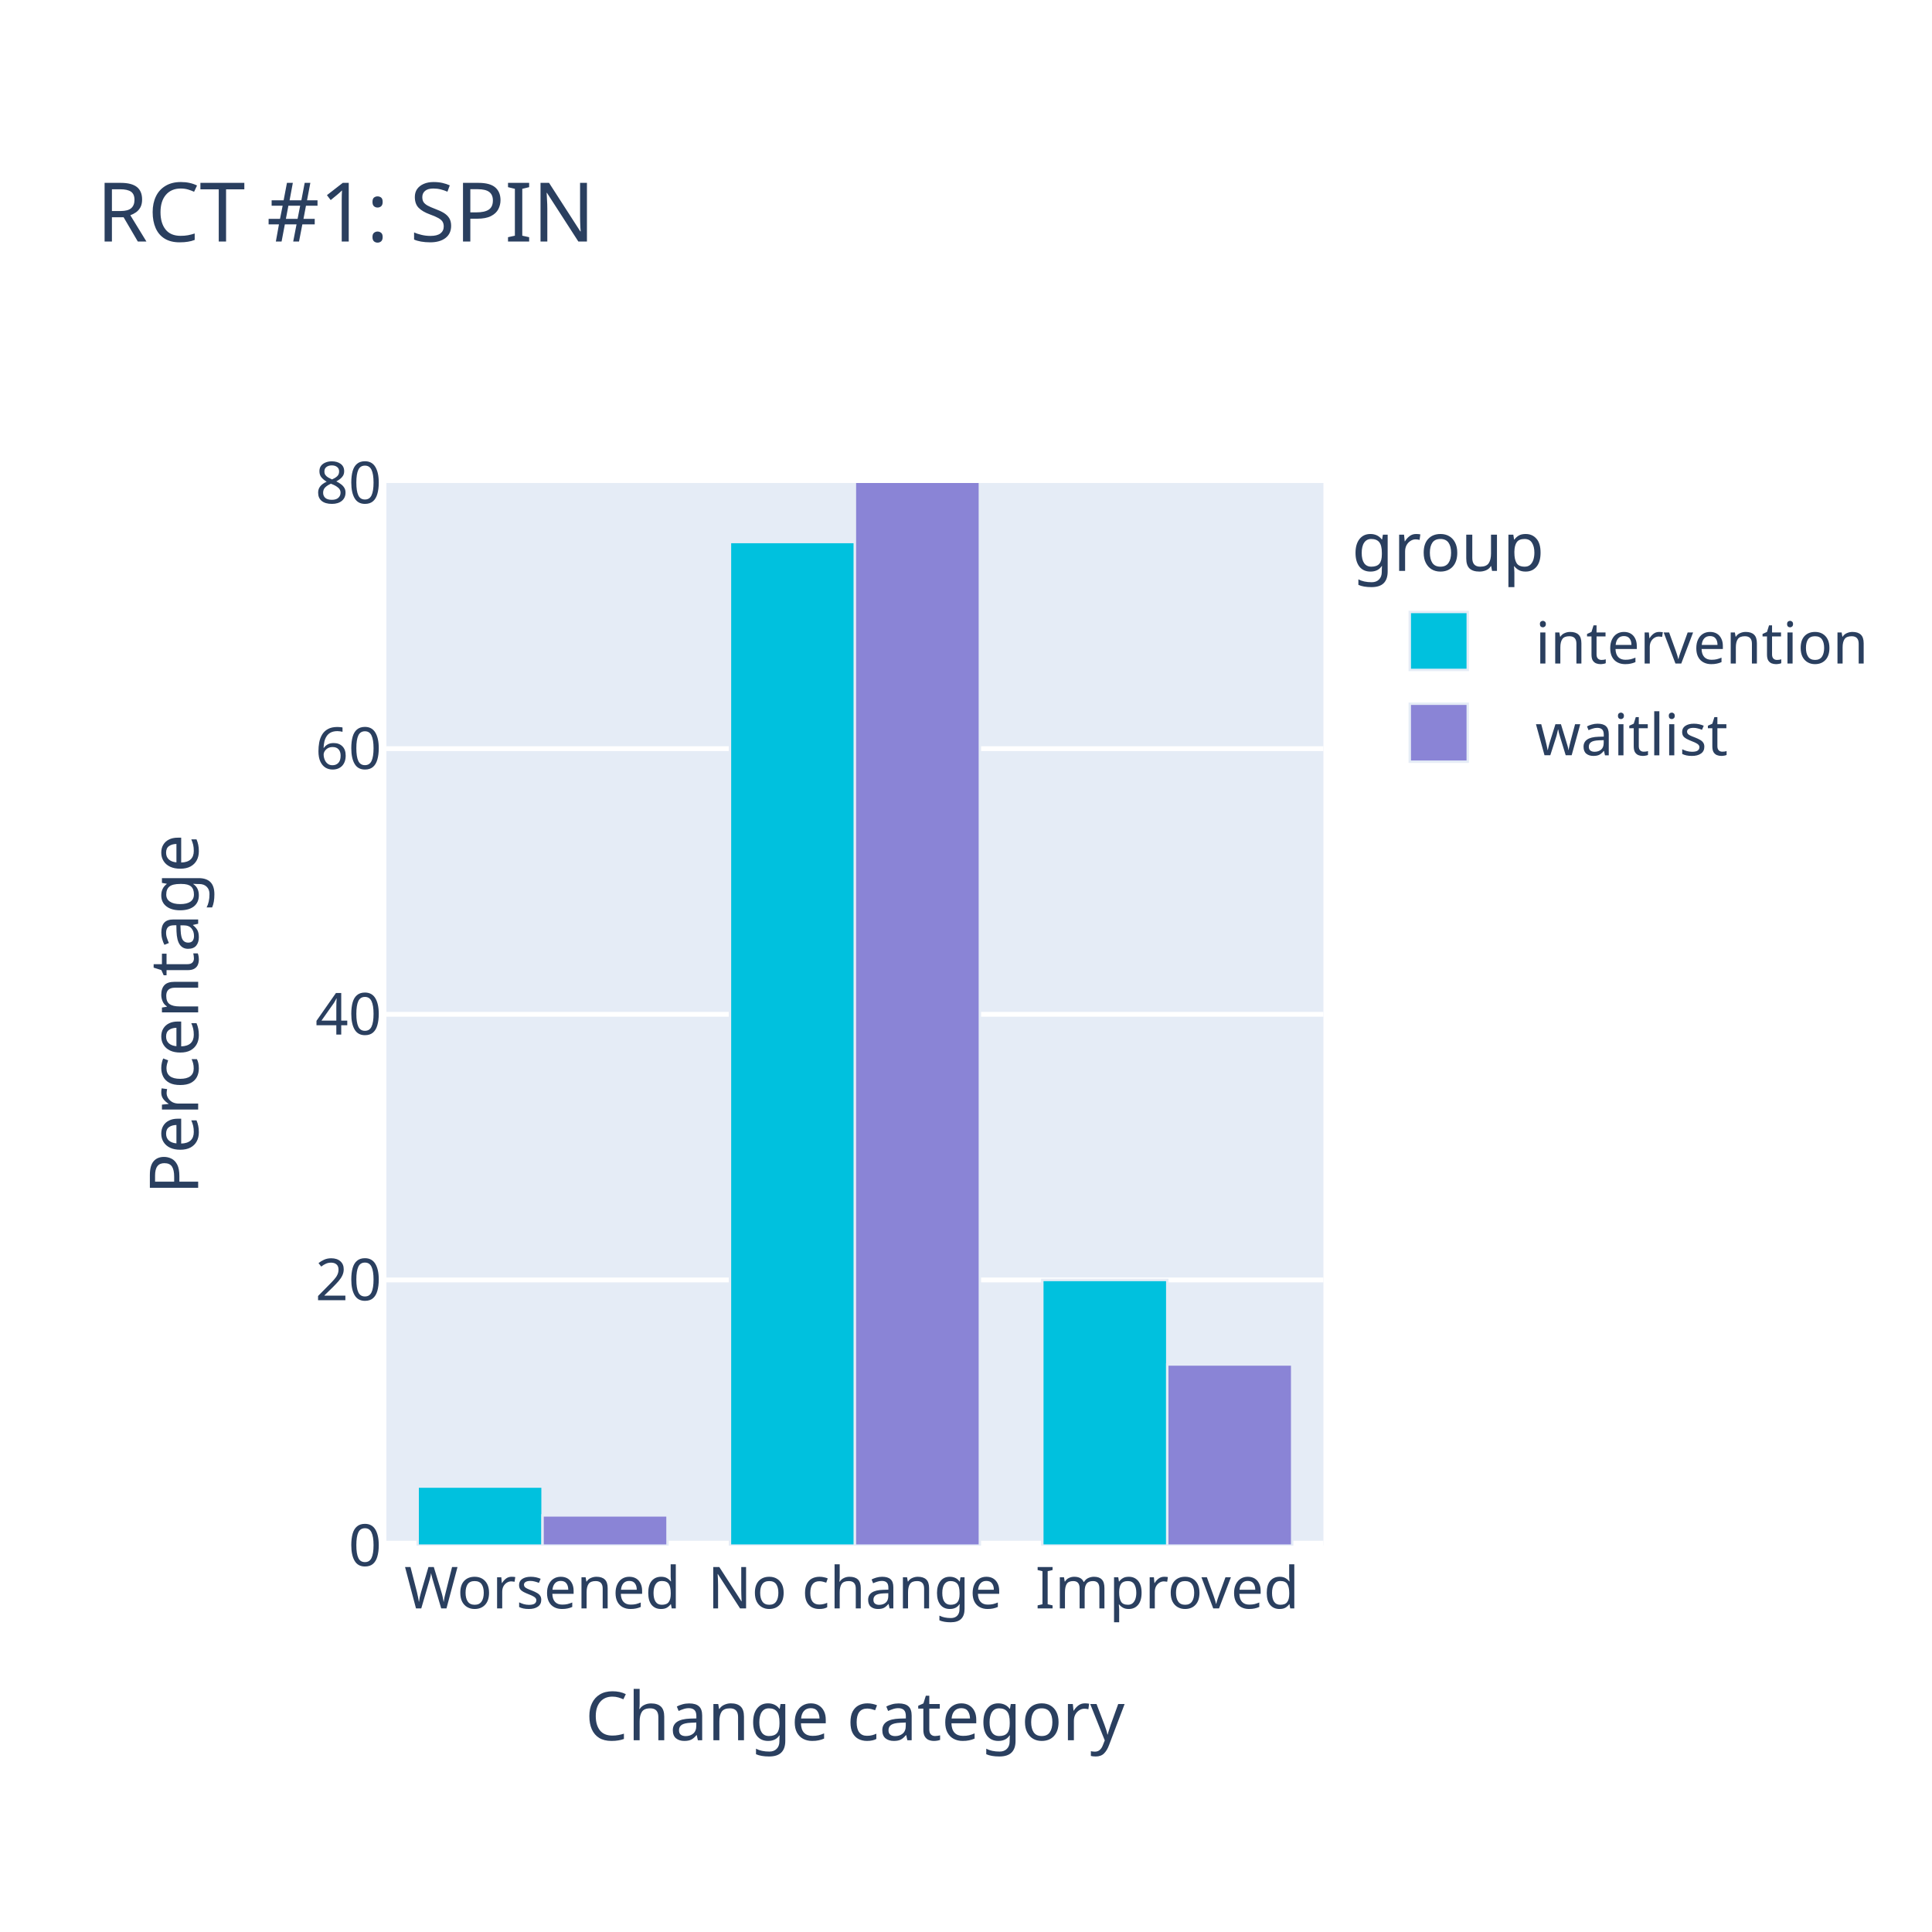
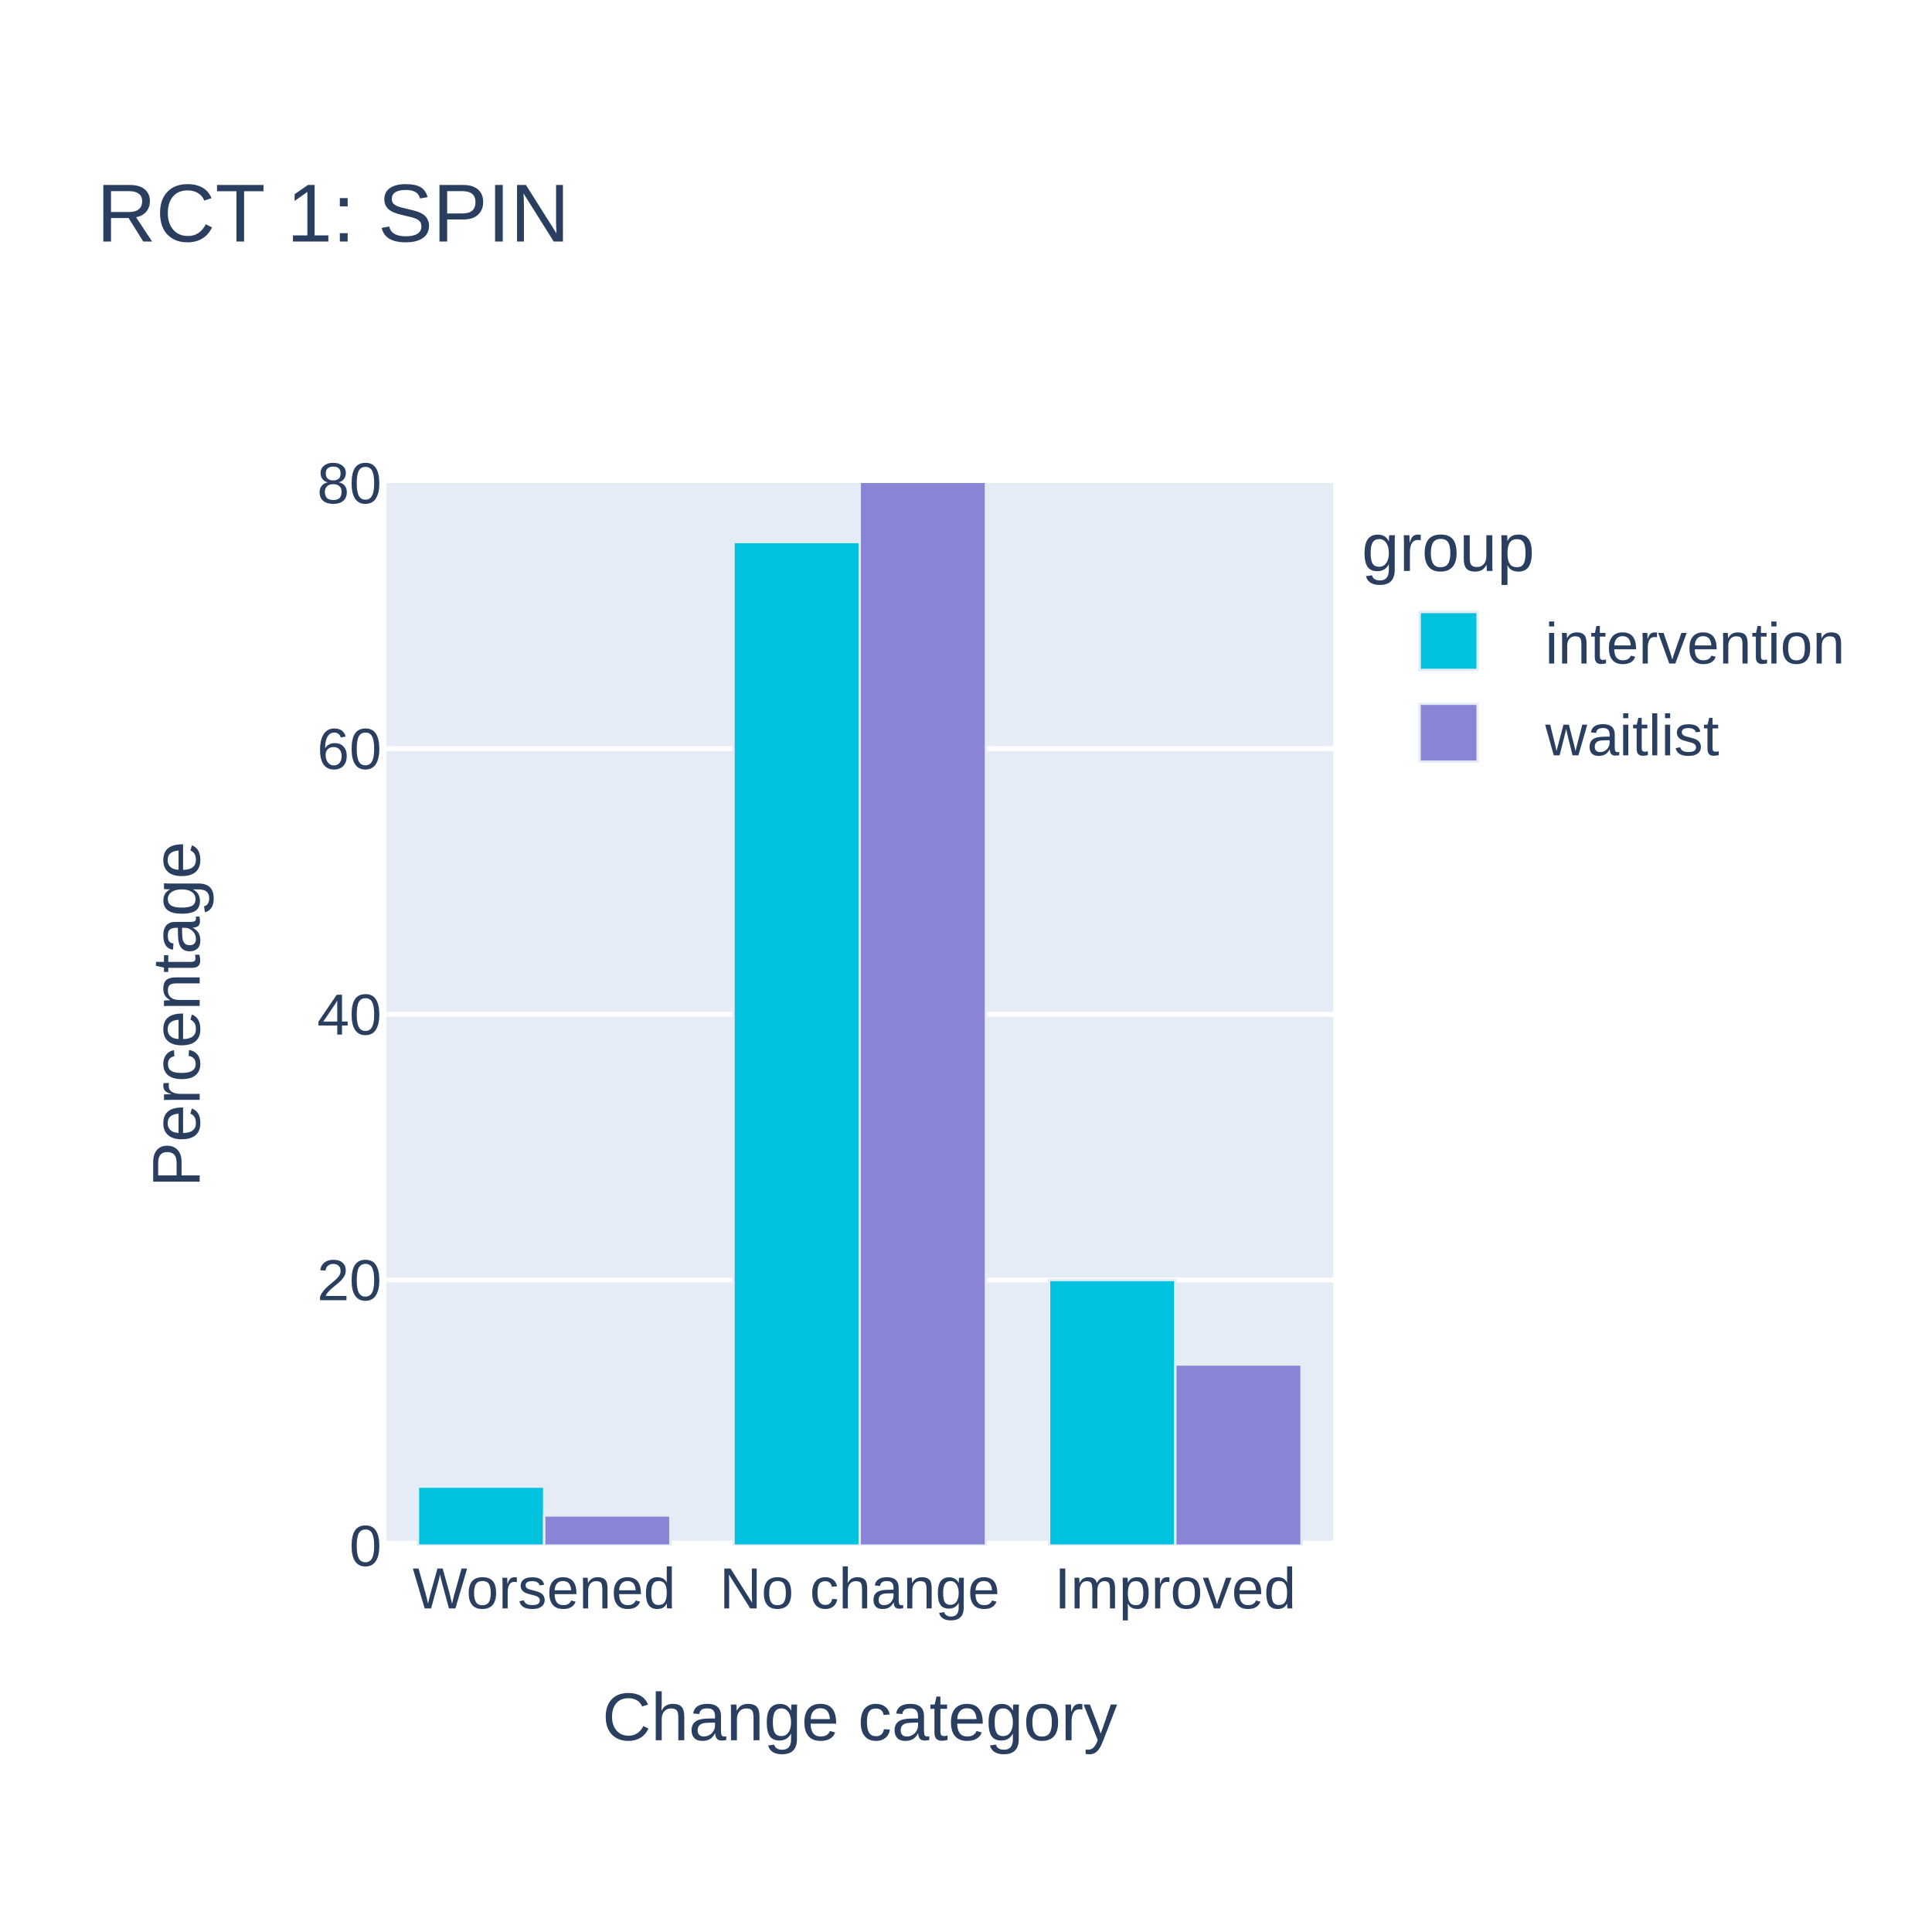
- <svg xmlns="http://www.w3.org/2000/svg" class="main-svg" width="400" height="400" viewBox="0 0 400 400" style="">
+ <svg xmlns="http://www.w3.org/2000/svg" class="main-svg" width="400" height="400" style="" viewBox="0 0 400 400">
  <rect x="0" y="0" width="400" height="400" style="fill: rgb(255, 255, 255); fill-opacity: 1;" />
-   <defs id="defs-7182a5">
+   <defs id="defs-079525">
    <g class="clips">
-       <clipPath id="clip7182a5xyplot" class="plotclip">
-         <rect width="194" height="220" />
+       <clipPath id="clip079525xyplot" class="plotclip">
+         <rect width="196" height="220" />
      </clipPath>
-       <clipPath class="axesclip" id="clip7182a5x">
-         <rect x="80" y="0" width="194" height="400" />
+       <clipPath class="axesclip" id="clip079525x">
+         <rect x="80" y="0" width="196" height="400" />
      </clipPath>
-       <clipPath class="axesclip" id="clip7182a5y">
+       <clipPath class="axesclip" id="clip079525y">
        <rect x="0" y="100" width="400" height="220" />
      </clipPath>
-       <clipPath class="axesclip" id="clip7182a5xy">
-         <rect x="80" y="100" width="194" height="220" />
+       <clipPath class="axesclip" id="clip079525xy">
+         <rect x="80" y="100" width="196" height="220" />
      </clipPath>
    </g>
    <g class="gradients" />
    <g class="patterns" />
  </defs>
  <g class="bglayer">
-     <rect class="bg" x="80" y="100" width="194" height="220" style="fill: rgb(229, 236, 246); fill-opacity: 1; stroke-width: 0;" />
+     <rect class="bg" x="80" y="100" width="196" height="220" style="fill: rgb(229, 236, 246); fill-opacity: 1; stroke-width: 0;" />
  </g>
  <g class="layer-below">
    <g class="imagelayer" />
    <g class="shapelayer" />
  </g>
  <g class="cartesianlayer">
    <g class="subplot xy">
      <g class="layer-subplot">
        <g class="shapelayer" />
        <g class="imagelayer" />
      </g>
      <g class="minor-gridlayer">
        <g class="x" />
        <g class="y" />
      </g>
      <g class="gridlayer">
        <g class="x" />
        <g class="y">
-           <path class="ygrid crisp" transform="translate(0,265)" d="M80,0h194" style="stroke: rgb(255, 255, 255); stroke-opacity: 1; stroke-width: 1px;" />
-           <path class="ygrid crisp" transform="translate(0,210)" d="M80,0h194" style="stroke: rgb(255, 255, 255); stroke-opacity: 1; stroke-width: 1px;" />
-           <path class="ygrid crisp" transform="translate(0,155)" d="M80,0h194" style="stroke: rgb(255, 255, 255); stroke-opacity: 1; stroke-width: 1px;" />
+           <path class="ygrid crisp" transform="translate(0,265)" d="M80,0h196" style="stroke: rgb(255, 255, 255); stroke-opacity: 1; stroke-width: 1px;" />
+           <path class="ygrid crisp" transform="translate(0,210)" d="M80,0h196" style="stroke: rgb(255, 255, 255); stroke-opacity: 1; stroke-width: 1px;" />
+           <path class="ygrid crisp" transform="translate(0,155)" d="M80,0h196" style="stroke: rgb(255, 255, 255); stroke-opacity: 1; stroke-width: 1px;" />
        </g>
      </g>
      <g class="zerolinelayer">
-         <path class="yzl zl crisp" transform="translate(0,320)" d="M80,0h194" style="stroke: rgb(255, 255, 255); stroke-opacity: 1; stroke-width: 2px;" />
+         <path class="yzl zl crisp" transform="translate(0,320)" d="M80,0h196" style="stroke: rgb(255, 255, 255); stroke-opacity: 1; stroke-width: 2px;" />
      </g>
      <path class="xlines-below" />
      <path class="ylines-below" />
      <g class="overlines-below" />
      <g class="xaxislayer-below" />
      <g class="yaxislayer-below" />
      <g class="overaxes-below" />
-       <g class="plot" transform="translate(80,100)" clip-path="url(#clip7182a5xyplot)">
+       <g class="plot" transform="translate(80,100)" clip-path="url(#clip079525xyplot)">
        <g class="barlayer mlayer">
          <g class="trace bars" style="opacity: 1;">
            <g class="points">
              <g class="point">
-                 <path d="M135.8,220V165H161.67V220Z" style="vector-effect: none; opacity: 1; stroke-width: 0.5px; fill: rgb(0, 193, 222); fill-opacity: 1; stroke: rgb(229, 236, 246); stroke-opacity: 1;" />
+                 <path d="M137.2,220V165H163.33V220Z" style="vector-effect: none; opacity: 1; stroke-width: 0.5px; fill: rgb(0, 193, 222); fill-opacity: 1; stroke: rgb(229, 236, 246); stroke-opacity: 1;" />
              </g>
              <g class="point">
-                 <path d="M71.13,220V12.22H97V220Z" style="vector-effect: none; opacity: 1; stroke-width: 0.5px; fill: rgb(0, 193, 222); fill-opacity: 1; stroke: rgb(229, 236, 246); stroke-opacity: 1;" />
+                 <path d="M71.87,220V12.22H98V220Z" style="vector-effect: none; opacity: 1; stroke-width: 0.5px; fill: rgb(0, 193, 222); fill-opacity: 1; stroke: rgb(229, 236, 246); stroke-opacity: 1;" />
              </g>
              <g class="point">
-                 <path d="M6.47,220V207.78H32.33V220Z" style="vector-effect: none; opacity: 1; stroke-width: 0.5px; fill: rgb(0, 193, 222); fill-opacity: 1; stroke: rgb(229, 236, 246); stroke-opacity: 1;" />
+                 <path d="M6.53,220V207.78H32.67V220Z" style="vector-effect: none; opacity: 1; stroke-width: 0.5px; fill: rgb(0, 193, 222); fill-opacity: 1; stroke: rgb(229, 236, 246); stroke-opacity: 1;" />
              </g>
            </g>
          </g>
          <g class="trace bars" style="opacity: 1;">
            <g class="points">
              <g class="point">
-                 <path d="M161.67,220V182.5H187.53V220Z" style="vector-effect: none; opacity: 1; stroke-width: 0.5px; fill: rgb(138, 132, 214); fill-opacity: 1; stroke: rgb(229, 236, 246); stroke-opacity: 1;" />
+                 <path d="M163.33,220V182.5H189.47V220Z" style="vector-effect: none; opacity: 1; stroke-width: 0.5px; fill: rgb(138, 132, 214); fill-opacity: 1; stroke: rgb(229, 236, 246); stroke-opacity: 1;" />
              </g>
              <g class="point">
-                 <path d="M97,220V-11.25H122.87V220Z" style="vector-effect: none; opacity: 1; stroke-width: 0.5px; fill: rgb(138, 132, 214); fill-opacity: 1; stroke: rgb(229, 236, 246); stroke-opacity: 1;" />
+                 <path d="M98,220V-11.25H124.13V220Z" style="vector-effect: none; opacity: 1; stroke-width: 0.5px; fill: rgb(138, 132, 214); fill-opacity: 1; stroke: rgb(229, 236, 246); stroke-opacity: 1;" />
              </g>
              <g class="point">
-                 <path d="M32.33,220V213.75H58.2V220Z" style="vector-effect: none; opacity: 1; stroke-width: 0.5px; fill: rgb(138, 132, 214); fill-opacity: 1; stroke: rgb(229, 236, 246); stroke-opacity: 1;" />
+                 <path d="M32.67,220V213.75H58.8V220Z" style="vector-effect: none; opacity: 1; stroke-width: 0.5px; fill: rgb(138, 132, 214); fill-opacity: 1; stroke: rgb(229, 236, 246); stroke-opacity: 1;" />
              </g>
            </g>
          </g>
        </g>
      </g>
      <g class="overplot" />
      <path class="xlines-above crisp" d="M0,0" style="fill: none;" />
      <path class="ylines-above crisp" d="M0,0" style="fill: none;" />
      <g class="overlines-above" />
      <g class="xaxislayer-above">
        <g class="xtick">
-           <text text-anchor="middle" x="0" y="333" transform="translate(112.33,0)" style="font-family: Geomanist; font-size: 12px; fill: rgb(42, 63, 95); fill-opacity: 1; white-space: pre; opacity: 1;">Worsened</text>
+           <text text-anchor="middle" x="0" y="333" transform="translate(112.67,0)" style="font-family: Arial; font-size: 12px; fill: rgb(42, 63, 95); fill-opacity: 1; white-space: pre; opacity: 1;">Worsened</text>
        </g>
        <g class="xtick">
-           <text text-anchor="middle" x="0" y="333" transform="translate(177,0)" style="font-family: Geomanist; font-size: 12px; fill: rgb(42, 63, 95); fill-opacity: 1; white-space: pre; opacity: 1;">No change</text>
+           <text text-anchor="middle" x="0" y="333" transform="translate(178,0)" style="font-family: Arial; font-size: 12px; fill: rgb(42, 63, 95); fill-opacity: 1; white-space: pre; opacity: 1;">No change</text>
        </g>
        <g class="xtick">
-           <text text-anchor="middle" x="0" y="333" transform="translate(241.67,0)" style="font-family: Geomanist; font-size: 12px; fill: rgb(42, 63, 95); fill-opacity: 1; white-space: pre; opacity: 1;">Improved</text>
+           <text text-anchor="middle" x="0" y="333" transform="translate(243.33,0)" style="font-family: Arial; font-size: 12px; fill: rgb(42, 63, 95); fill-opacity: 1; white-space: pre; opacity: 1;">Improved</text>
        </g>
      </g>
      <g class="yaxislayer-above">
        <g class="ytick">
-           <text text-anchor="end" x="79" y="4.2" transform="translate(0,320)" style="font-family: Geomanist; font-size: 12px; fill: rgb(42, 63, 95); fill-opacity: 1; white-space: pre; opacity: 1;">0</text>
+           <text text-anchor="end" x="79" y="4.2" transform="translate(0,320)" style="font-family: Arial; font-size: 12px; fill: rgb(42, 63, 95); fill-opacity: 1; white-space: pre; opacity: 1;">0</text>
        </g>
        <g class="ytick">
-           <text text-anchor="end" x="79" y="4.2" style="font-family: Geomanist; font-size: 12px; fill: rgb(42, 63, 95); fill-opacity: 1; white-space: pre; opacity: 1;" transform="translate(0,265)">20</text>
+           <text text-anchor="end" x="79" y="4.2" style="font-family: Arial; font-size: 12px; fill: rgb(42, 63, 95); fill-opacity: 1; white-space: pre; opacity: 1;" transform="translate(0,265)">20</text>
        </g>
        <g class="ytick">
-           <text text-anchor="end" x="79" y="4.2" style="font-family: Geomanist; font-size: 12px; fill: rgb(42, 63, 95); fill-opacity: 1; white-space: pre; opacity: 1;" transform="translate(0,210)">40</text>
+           <text text-anchor="end" x="79" y="4.2" style="font-family: Arial; font-size: 12px; fill: rgb(42, 63, 95); fill-opacity: 1; white-space: pre; opacity: 1;" transform="translate(0,210)">40</text>
        </g>
        <g class="ytick">
-           <text text-anchor="end" x="79" y="4.2" style="font-family: Geomanist; font-size: 12px; fill: rgb(42, 63, 95); fill-opacity: 1; white-space: pre; opacity: 1;" transform="translate(0,155)">60</text>
+           <text text-anchor="end" x="79" y="4.2" style="font-family: Arial; font-size: 12px; fill: rgb(42, 63, 95); fill-opacity: 1; white-space: pre; opacity: 1;" transform="translate(0,155)">60</text>
        </g>
        <g class="ytick">
-           <text text-anchor="end" x="79" y="4.2" style="font-family: Geomanist; font-size: 12px; fill: rgb(42, 63, 95); fill-opacity: 1; white-space: pre; opacity: 1;" transform="translate(0,100)">80</text>
+           <text text-anchor="end" x="79" y="4.2" style="font-family: Arial; font-size: 12px; fill: rgb(42, 63, 95); fill-opacity: 1; white-space: pre; opacity: 1;" transform="translate(0,100)">80</text>
        </g>
      </g>
      <g class="overaxes-above" />
    </g>
  </g>
  <g class="polarlayer" />
  <g class="smithlayer" />
  <g class="ternarylayer" />
  <g class="geolayer" />
  <g class="funnelarealayer" />
  <g class="pielayer" />
  <g class="iciclelayer" />
  <g class="treemaplayer" />
  <g class="sunburstlayer" />
  <g class="glimages" />
-   <defs id="topdefs-7182a5">
+   <defs id="topdefs-079525">
    <g class="clips" />
-     <clipPath id="legend7182a5">
-       <rect width="110" height="67" x="0" y="0" />
+     <clipPath id="legend079525">
+       <rect width="108" height="67" x="0" y="0" />
    </clipPath>
  </defs>
  <g class="layer-above">
    <g class="imagelayer" />
    <g class="shapelayer" />
  </g>
  <g class="infolayer">
-     <g class="legend" pointer-events="all" transform="translate(277.88,100)">
-       <rect class="bg" shape-rendering="crispEdges" width="110" height="67" x="0" y="0" style="stroke: rgb(68, 68, 68); stroke-opacity: 1; fill: rgb(255, 255, 255); fill-opacity: 1; stroke-width: 0px;" />
-       <g class="scrollbox" transform="" clip-path="url(#legend7182a5)">
-         <text class="legendtitletext" text-anchor="start" x="2" y="18.2" style="font-family: Geomanist; font-size: 14px; fill: rgb(42, 63, 95); fill-opacity: 1; white-space: pre;">group</text>
+     <g class="legend" pointer-events="all" transform="translate(279.92,100)">
+       <rect class="bg" shape-rendering="crispEdges" width="108" height="67" x="0" y="0" style="stroke: rgb(68, 68, 68); stroke-opacity: 1; fill: rgb(255, 255, 255); fill-opacity: 1; stroke-width: 0px;" />
+       <g class="scrollbox" transform="" clip-path="url(#legend079525)">
+         <text class="legendtitletext" text-anchor="start" x="2" y="18.2" style="font-family: Arial; font-size: 14px; fill: rgb(42, 63, 95); fill-opacity: 1; white-space: pre;">group</text>
        <g class="groups" transform="">
          <g class="traces" transform="translate(0,32.7)" style="opacity: 1;">
-             <text class="legendtext" text-anchor="start" x="40" y="4.68" style="font-family: Geomanist; font-size: 12px; fill: rgb(42, 63, 95); fill-opacity: 1; white-space: pre;">intervention</text>
+             <text class="legendtext" text-anchor="start" x="40" y="4.68" style="font-family: Arial; font-size: 12px; fill: rgb(42, 63, 95); fill-opacity: 1; white-space: pre;">intervention</text>
            <g class="layers" style="opacity: 1;">
              <g class="legendfill" />
              <g class="legendlines" />
              <g class="legendsymbols">
                <g class="legendpoints">
                  <path class="legendundefined" d="M6,6H-6V-6H6Z" transform="translate(20,0)" style="stroke-width: 0.5px; fill: rgb(0, 193, 222); fill-opacity: 1; stroke: rgb(229, 236, 246); stroke-opacity: 1;" />
                </g>
              </g>
            </g>
-             <rect class="legendtoggle" x="0" y="-9.5" width="104.5" height="19" style="fill: rgb(0, 0, 0); fill-opacity: 0;" />
+             <rect class="legendtoggle" x="0" y="-9.5" width="102.047" height="19" style="fill: rgb(0, 0, 0); fill-opacity: 0;" />
          </g>
        </g>
        <g class="groups" transform="">
          <g class="traces" transform="translate(0,51.7)" style="opacity: 1;">
-             <text class="legendtext" text-anchor="start" x="40" y="4.68" style="font-family: Geomanist; font-size: 12px; fill: rgb(42, 63, 95); fill-opacity: 1; white-space: pre;">waitlist</text>
+             <text class="legendtext" text-anchor="start" x="40" y="4.68" style="font-family: Arial; font-size: 12px; fill: rgb(42, 63, 95); fill-opacity: 1; white-space: pre;">waitlist</text>
            <g class="layers" style="opacity: 1;">
              <g class="legendfill" />
              <g class="legendlines" />
              <g class="legendsymbols">
                <g class="legendpoints">
                  <path class="legendundefined" d="M6,6H-6V-6H6Z" transform="translate(20,0)" style="stroke-width: 0.5px; fill: rgb(138, 132, 214); fill-opacity: 1; stroke: rgb(229, 236, 246); stroke-opacity: 1;" />
                </g>
              </g>
            </g>
-             <rect class="legendtoggle" x="0" y="-9.5" width="104.5" height="19" style="fill: rgb(0, 0, 0); fill-opacity: 0;" />
+             <rect class="legendtoggle" x="0" y="-9.5" width="102.047" height="19" style="fill: rgb(0, 0, 0); fill-opacity: 0;" />
          </g>
        </g>
      </g>
      <rect class="scrollbar" rx="20" ry="3" width="0" height="0" x="0" y="0" style="fill: rgb(128, 139, 164); fill-opacity: 1;" />
    </g>
    <g class="g-gtitle">
-       <text class="gtitle" x="20" y="50" text-anchor="start" dy="0em" style="font-family: Geomanist; font-size: 17px; fill: rgb(42, 63, 95); opacity: 1; font-weight: normal; white-space: pre;">RCT #1: SPIN</text>
+       <text class="gtitle" x="20" y="50" text-anchor="start" dy="0em" style="font-family: Arial; font-size: 17px; fill: rgb(42, 63, 95); opacity: 1; font-weight: normal; white-space: pre;">RCT 1: SPIN</text>
    </g>
    <g class="g-xtitle">
-       <text class="xtitle" x="177" y="360.3" text-anchor="middle" style="font-family: Geomanist; font-size: 14px; fill: rgb(42, 63, 95); opacity: 1; font-weight: normal; white-space: pre;">Change category</text>
+       <text class="xtitle" x="178" y="360.3" text-anchor="middle" style="font-family: Arial; font-size: 14px; fill: rgb(42, 63, 95); opacity: 1; font-weight: normal; white-space: pre;">Change category</text>
    </g>
    <g class="g-ytitle">
-       <text class="ytitle" transform="rotate(-90,41.02813,210)" x="41.028" y="210" text-anchor="middle" style="font-family: Geomanist; font-size: 14px; fill: rgb(42, 63, 95); opacity: 1; font-weight: normal; white-space: pre;">Percentage</text>
+       <text class="ytitle" transform="rotate(-90,41.34063,210)" x="41.341" y="210" text-anchor="middle" style="font-family: Arial; font-size: 14px; fill: rgb(42, 63, 95); opacity: 1; font-weight: normal; white-space: pre;">Percentage</text>
    </g>
  </g>
</svg>
